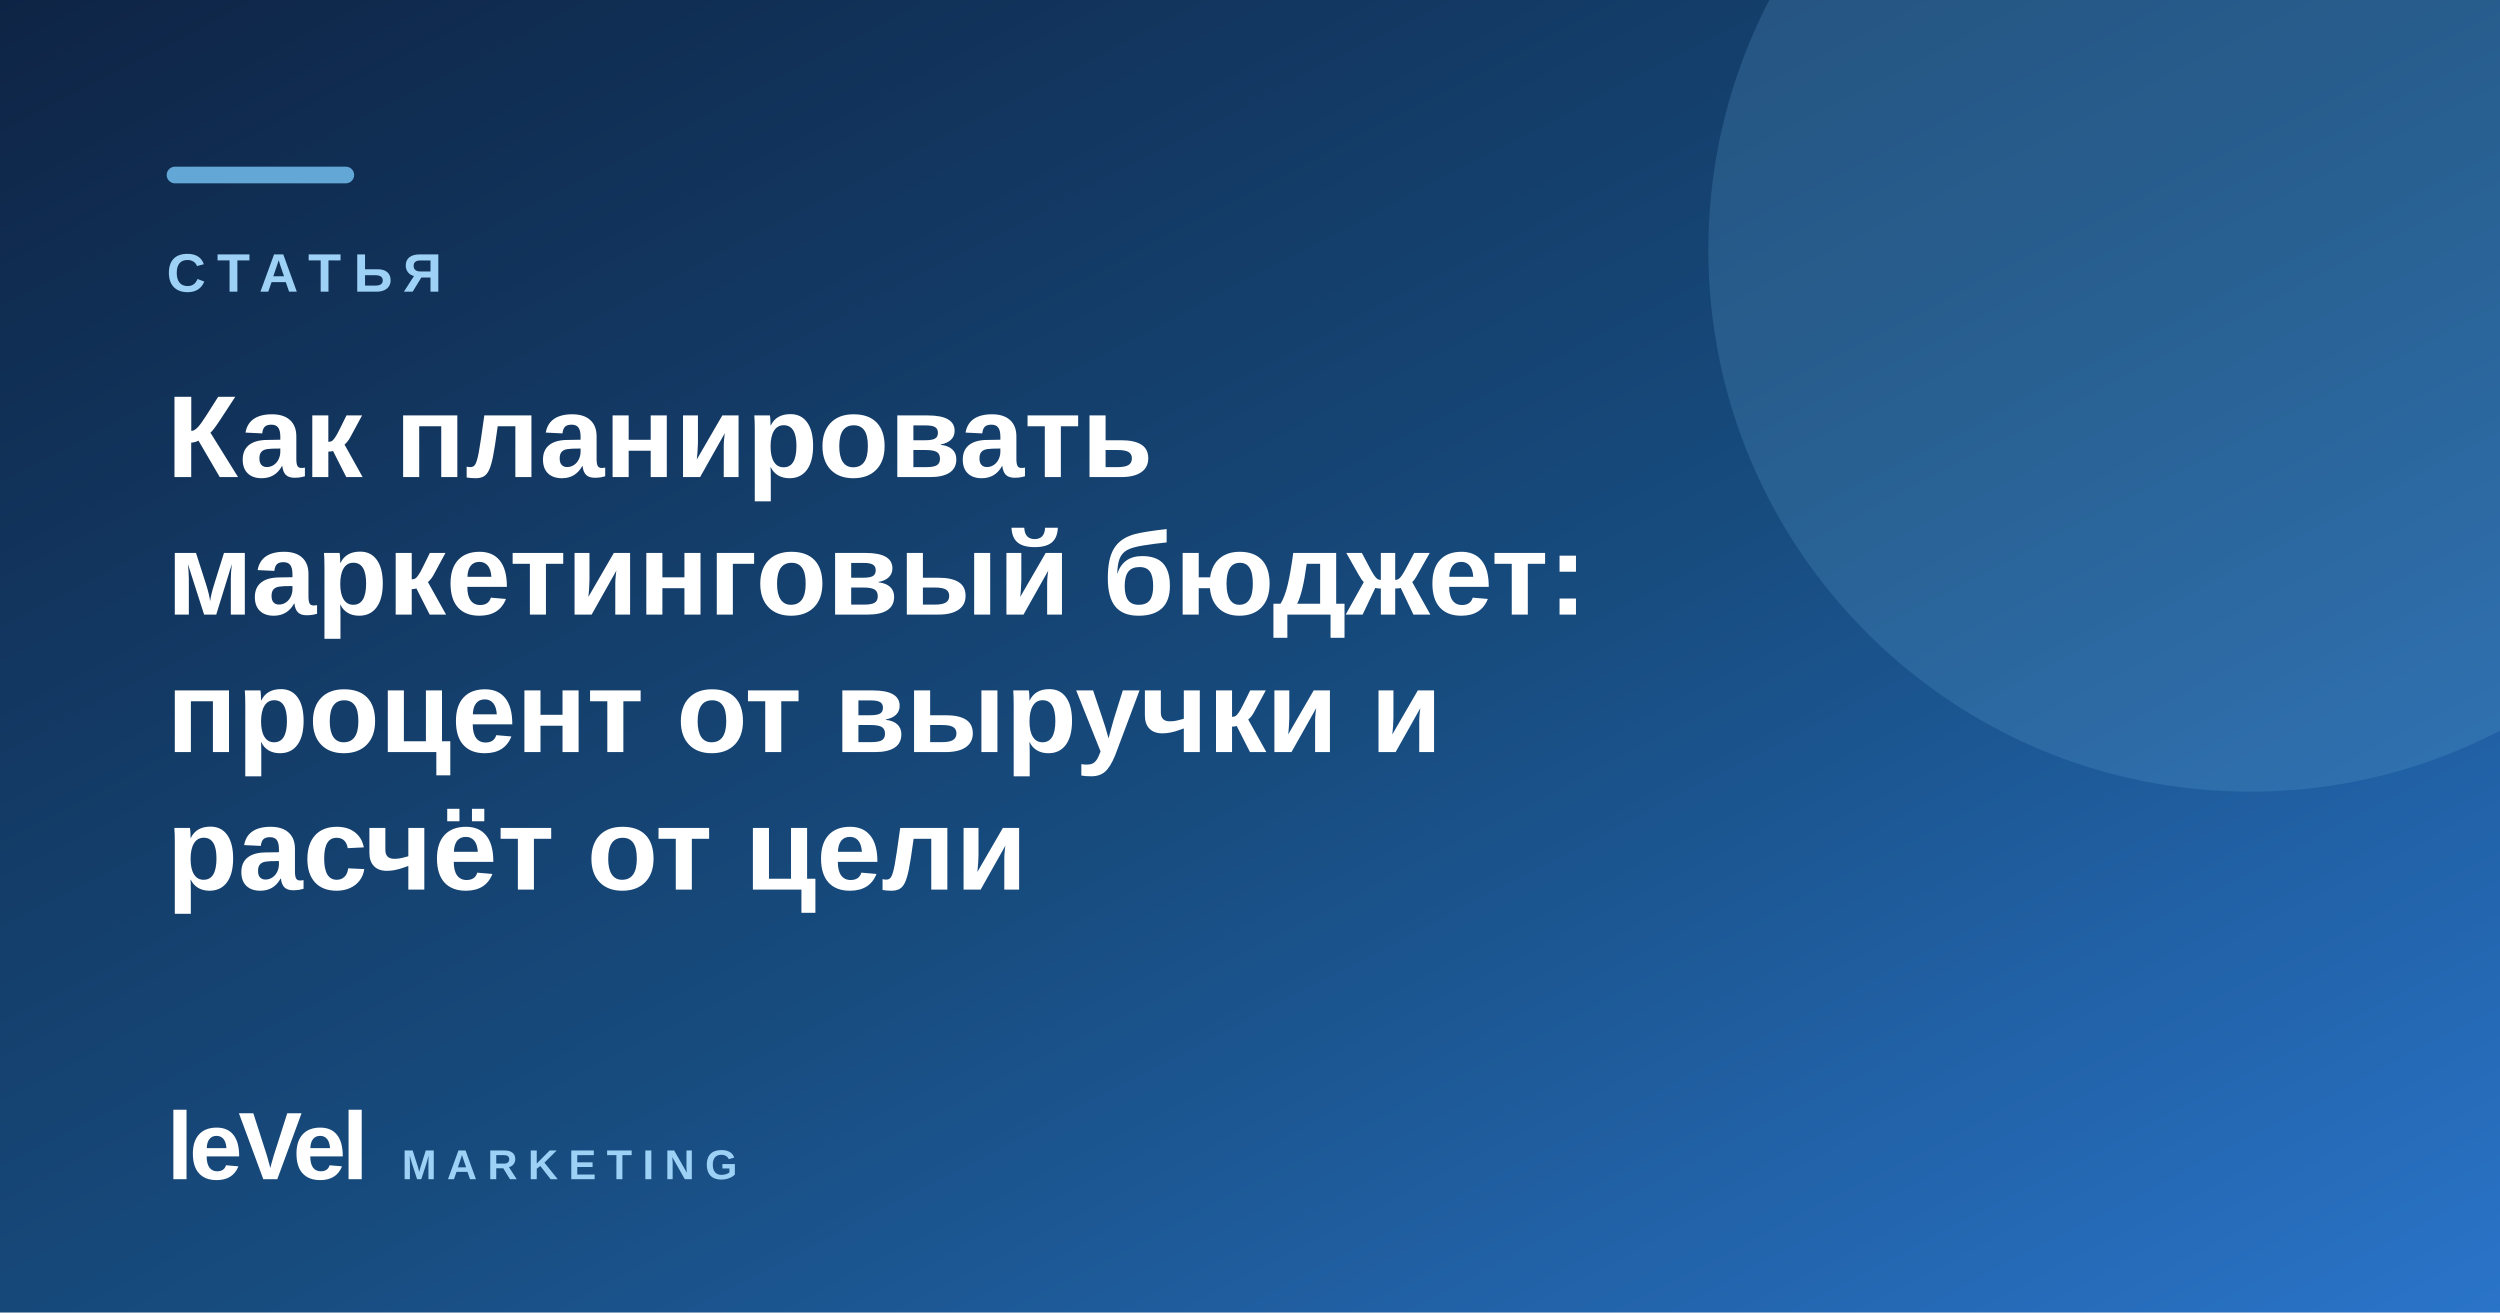
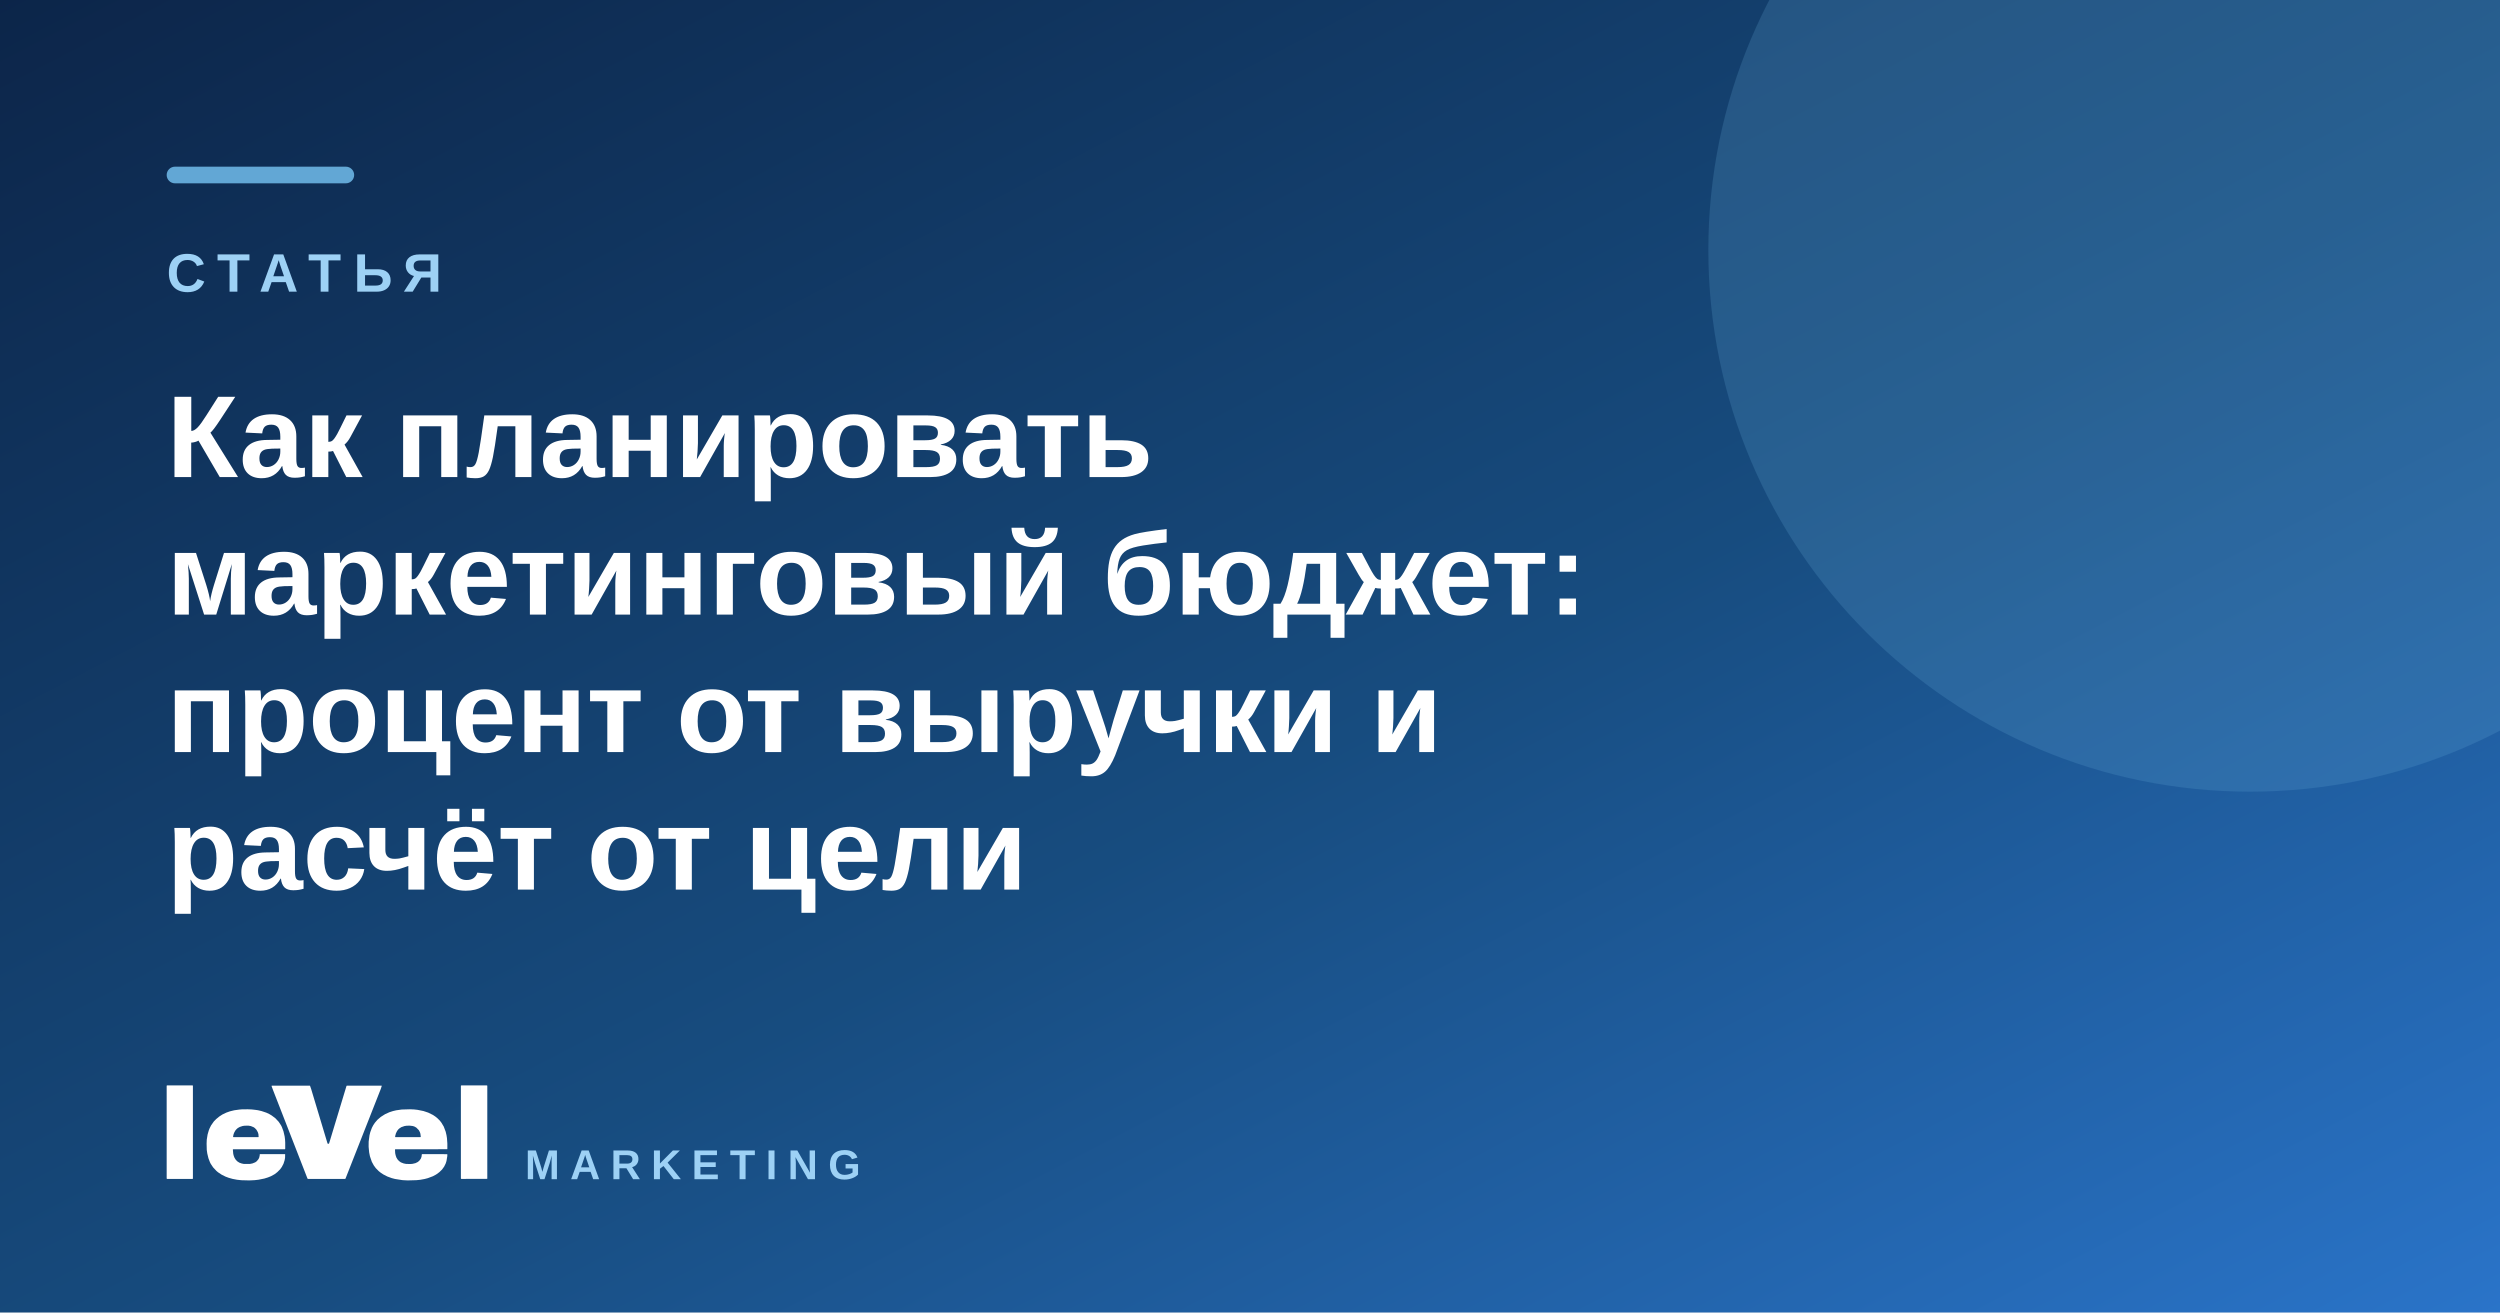
<svg xmlns="http://www.w3.org/2000/svg" viewBox="0 0 1200 630" width="1200" height="630">
  <defs>
    <linearGradient id="g" x1="0" y1="0" x2="1" y2="1">
-       <stop offset="0" stop-color="#0e2445" />
+       <stop offset="0" stop-color="#0c2549" />
      <stop offset=".55" stop-color="#174c7f" />
      <stop offset="1" stop-color="#2a74c9" />
    </linearGradient>
  </defs>
  <rect width="1200" height="630" fill="url(#g)" />
  <circle cx="1080" cy="120" r="260" fill="#62a7d5" opacity=".22" />
  <rect x="80" y="80" width="90" height="8" rx="4" fill="#62a7d5" />
  <text x="80" y="140" font-size="26" font-weight="700" letter-spacing="6" fill="#9dd1f5" font-family="Manrope, Arial, Helvetica, sans-serif">СТАТЬЯ</text>
  <g font-family="Manrope, Arial, Helvetica, sans-serif">
    <text x="80" y="229" font-size="56" font-weight="800" fill="#fff">Как планировать</text>
    <text x="80" y="295" font-size="56" font-weight="800" fill="#fff">маркетинговый бюджет:</text>
    <text x="80" y="361" font-size="56" font-weight="800" fill="#fff">процент от выручки и</text>
    <text x="80" y="427" font-size="56" font-weight="800" fill="#fff">расчёт от цели</text>
  </g>
-   <text x="80" y="566" font-size="46" letter-spacing="-2" fill="#fff" font-family="'Archivo Black', 'Arial Black', Arial, sans-serif" font-weight="900">leVel<tspan dx="16" font-size="20" letter-spacing="5" fill="#9dd1f5" font-family="Manrope, Arial, Helvetica, sans-serif" font-weight="700">MARKETING</tspan>
-   </text>
+   <path transform="translate(80 521) scale(.19)" fill="#fff" fill-rule="evenodd" d="M0.7 0.0 L0.0 1.0 L0.0 235.0 L0.7 236.2 L65.7 236.2 L66.3 235.0 L66.3 1.0 L65.7 0.0Z M744.7 0.0 L743.7 0.3 L743.3 1.0 L743.3 235.0 L743.7 235.8 L744.7 236.2 L809.7 236.0 L810.0 235.0 L810.0 1.0 L809.7 0.3 L808.7 0.0Z M265.7 0.7 L265.1 1.0 L265.1 2.0 L268.4 11.0 L355.7 235.2 L356.7 236.2 L450.7 236.2 L451.7 235.7 L540.9 9.0 L543.5 1.0 L542.7 0.7 L455.7 0.7 L454.4 1.0 L411.1 144.0 L410.1 147.0 L409.7 147.4 L407.7 147.4 L406.7 147.0 L406.2 146.0 L365.0 9.0 L362.2 1.0 L361.7 0.7Z M183.7 61.0 L170.7 62.8 L159.7 65.5 L150.7 68.7 L140.7 73.5 L132.7 78.7 L125.1 85.0 L119.2 91.0 L112.2 101.0 L108.2 109.0 L106.3 114.0 L103.4 124.0 L101.3 137.0 L100.9 147.0 L101.3 163.0 L102.6 172.0 L105.5 184.0 L109.3 194.0 L111.3 198.0 L117.3 207.0 L125.7 216.0 L129.7 219.4 L138.7 225.4 L148.7 230.4 L156.7 233.4 L166.7 236.2 L177.7 238.3 L188.7 239.5 L208.7 240.0 L221.7 239.4 L231.7 238.3 L246.7 235.3 L255.7 232.5 L263.7 229.3 L272.7 224.3 L279.6 219.0 L286.7 211.9 L290.9 206.0 L295.1 198.0 L298.0 189.0 L299.1 183.0 L299.3 174.0 L298.7 173.6 L235.7 173.6 L235.2 174.0 L235.0 177.0 L233.9 182.0 L232.1 186.0 L227.7 191.4 L223.7 194.3 L216.7 197.1 L210.7 198.3 L194.7 198.3 L189.7 197.3 L183.7 195.2 L178.7 192.0 L174.7 188.0 L171.5 183.0 L169.5 178.0 L168.2 173.0 L167.2 162.0 L167.7 161.5 L168.7 161.3 L298.7 161.3 L299.5 160.0 L299.5 145.0 L299.1 137.0 L298.1 129.0 L295.1 116.0 L291.0 105.0 L289.0 101.0 L283.1 92.0 L274.7 83.0 L265.4 76.0 L259.7 72.6 L251.7 68.8 L239.7 64.8 L230.7 62.7 L223.7 61.7 L214.7 60.7 L204.7 60.3 L189.7 60.5Z M593.7 60.9 L579.7 62.9 L571.7 64.8 L562.7 67.7 L551.7 72.7 L540.7 79.7 L532.7 86.6 L526.3 94.0 L522.2 100.0 L518.5 107.0 L514.4 118.0 L512.4 126.0 L510.3 142.0 L510.2 155.0 L511.5 169.0 L513.5 179.0 L518.3 193.0 L523.2 202.0 L528.3 209.0 L535.7 216.5 L540.7 220.5 L547.7 225.1 L557.7 230.2 L568.7 234.2 L576.7 236.3 L595.7 239.3 L608.7 240.0 L630.7 239.4 L640.7 238.4 L651.7 236.4 L659.7 234.3 L672.7 229.4 L680.7 225.1 L688.7 219.3 L695.7 212.5 L701.1 205.0 L705.0 197.0 L706.9 191.0 L708.9 179.0 L709.1 175.0 L708.7 173.7 L645.7 173.6 L644.6 174.0 L643.9 180.0 L642.1 185.0 L638.7 189.7 L634.7 193.3 L628.7 196.3 L620.7 198.2 L614.7 198.6 L604.7 198.3 L598.7 197.1 L591.7 194.4 L587.0 191.0 L583.3 187.0 L580.3 182.0 L578.3 176.0 L577.3 171.0 L576.8 162.0 L577.7 161.3 L708.7 161.2 L709.1 160.0 L709.1 147.0 L708.1 133.0 L707.0 126.0 L704.9 117.0 L700.0 104.0 L694.0 94.0 L690.1 89.0 L684.1 83.0 L678.7 78.6 L672.7 74.6 L660.7 68.7 L648.7 64.7 L633.7 61.7 L624.7 60.7 L614.7 60.3Z M196.7 101.8 L191.7 102.6 L184.7 104.9 L179.7 107.7 L176.7 110.3 L173.5 114.0 L170.2 120.0 L168.6 125.0 L167.7 130.0 L168.7 130.6 L231.7 130.6 L232.3 130.0 L231.8 123.0 L230.2 118.0 L226.8 112.0 L222.7 107.7 L219.7 105.6 L212.7 102.7 L206.7 101.7Z M605.7 101.9 L600.7 102.7 L592.7 105.5 L587.7 108.8 L585.3 111.0 L582.2 115.0 L579.2 121.0 L577.3 128.0 L577.2 130.0 L577.7 130.6 L640.7 130.6 L642.0 130.0 L641.0 122.0 L639.7 118.0 L637.0 113.0 L630.7 106.6 L625.7 103.8 L621.7 102.6 L613.7 101.6Z" />
+   <text x="252" y="566" font-size="20" font-weight="700" letter-spacing="5" fill="#9dd1f5" font-family="Manrope, Arial, Helvetica, sans-serif">MARKETING</text>
</svg>
